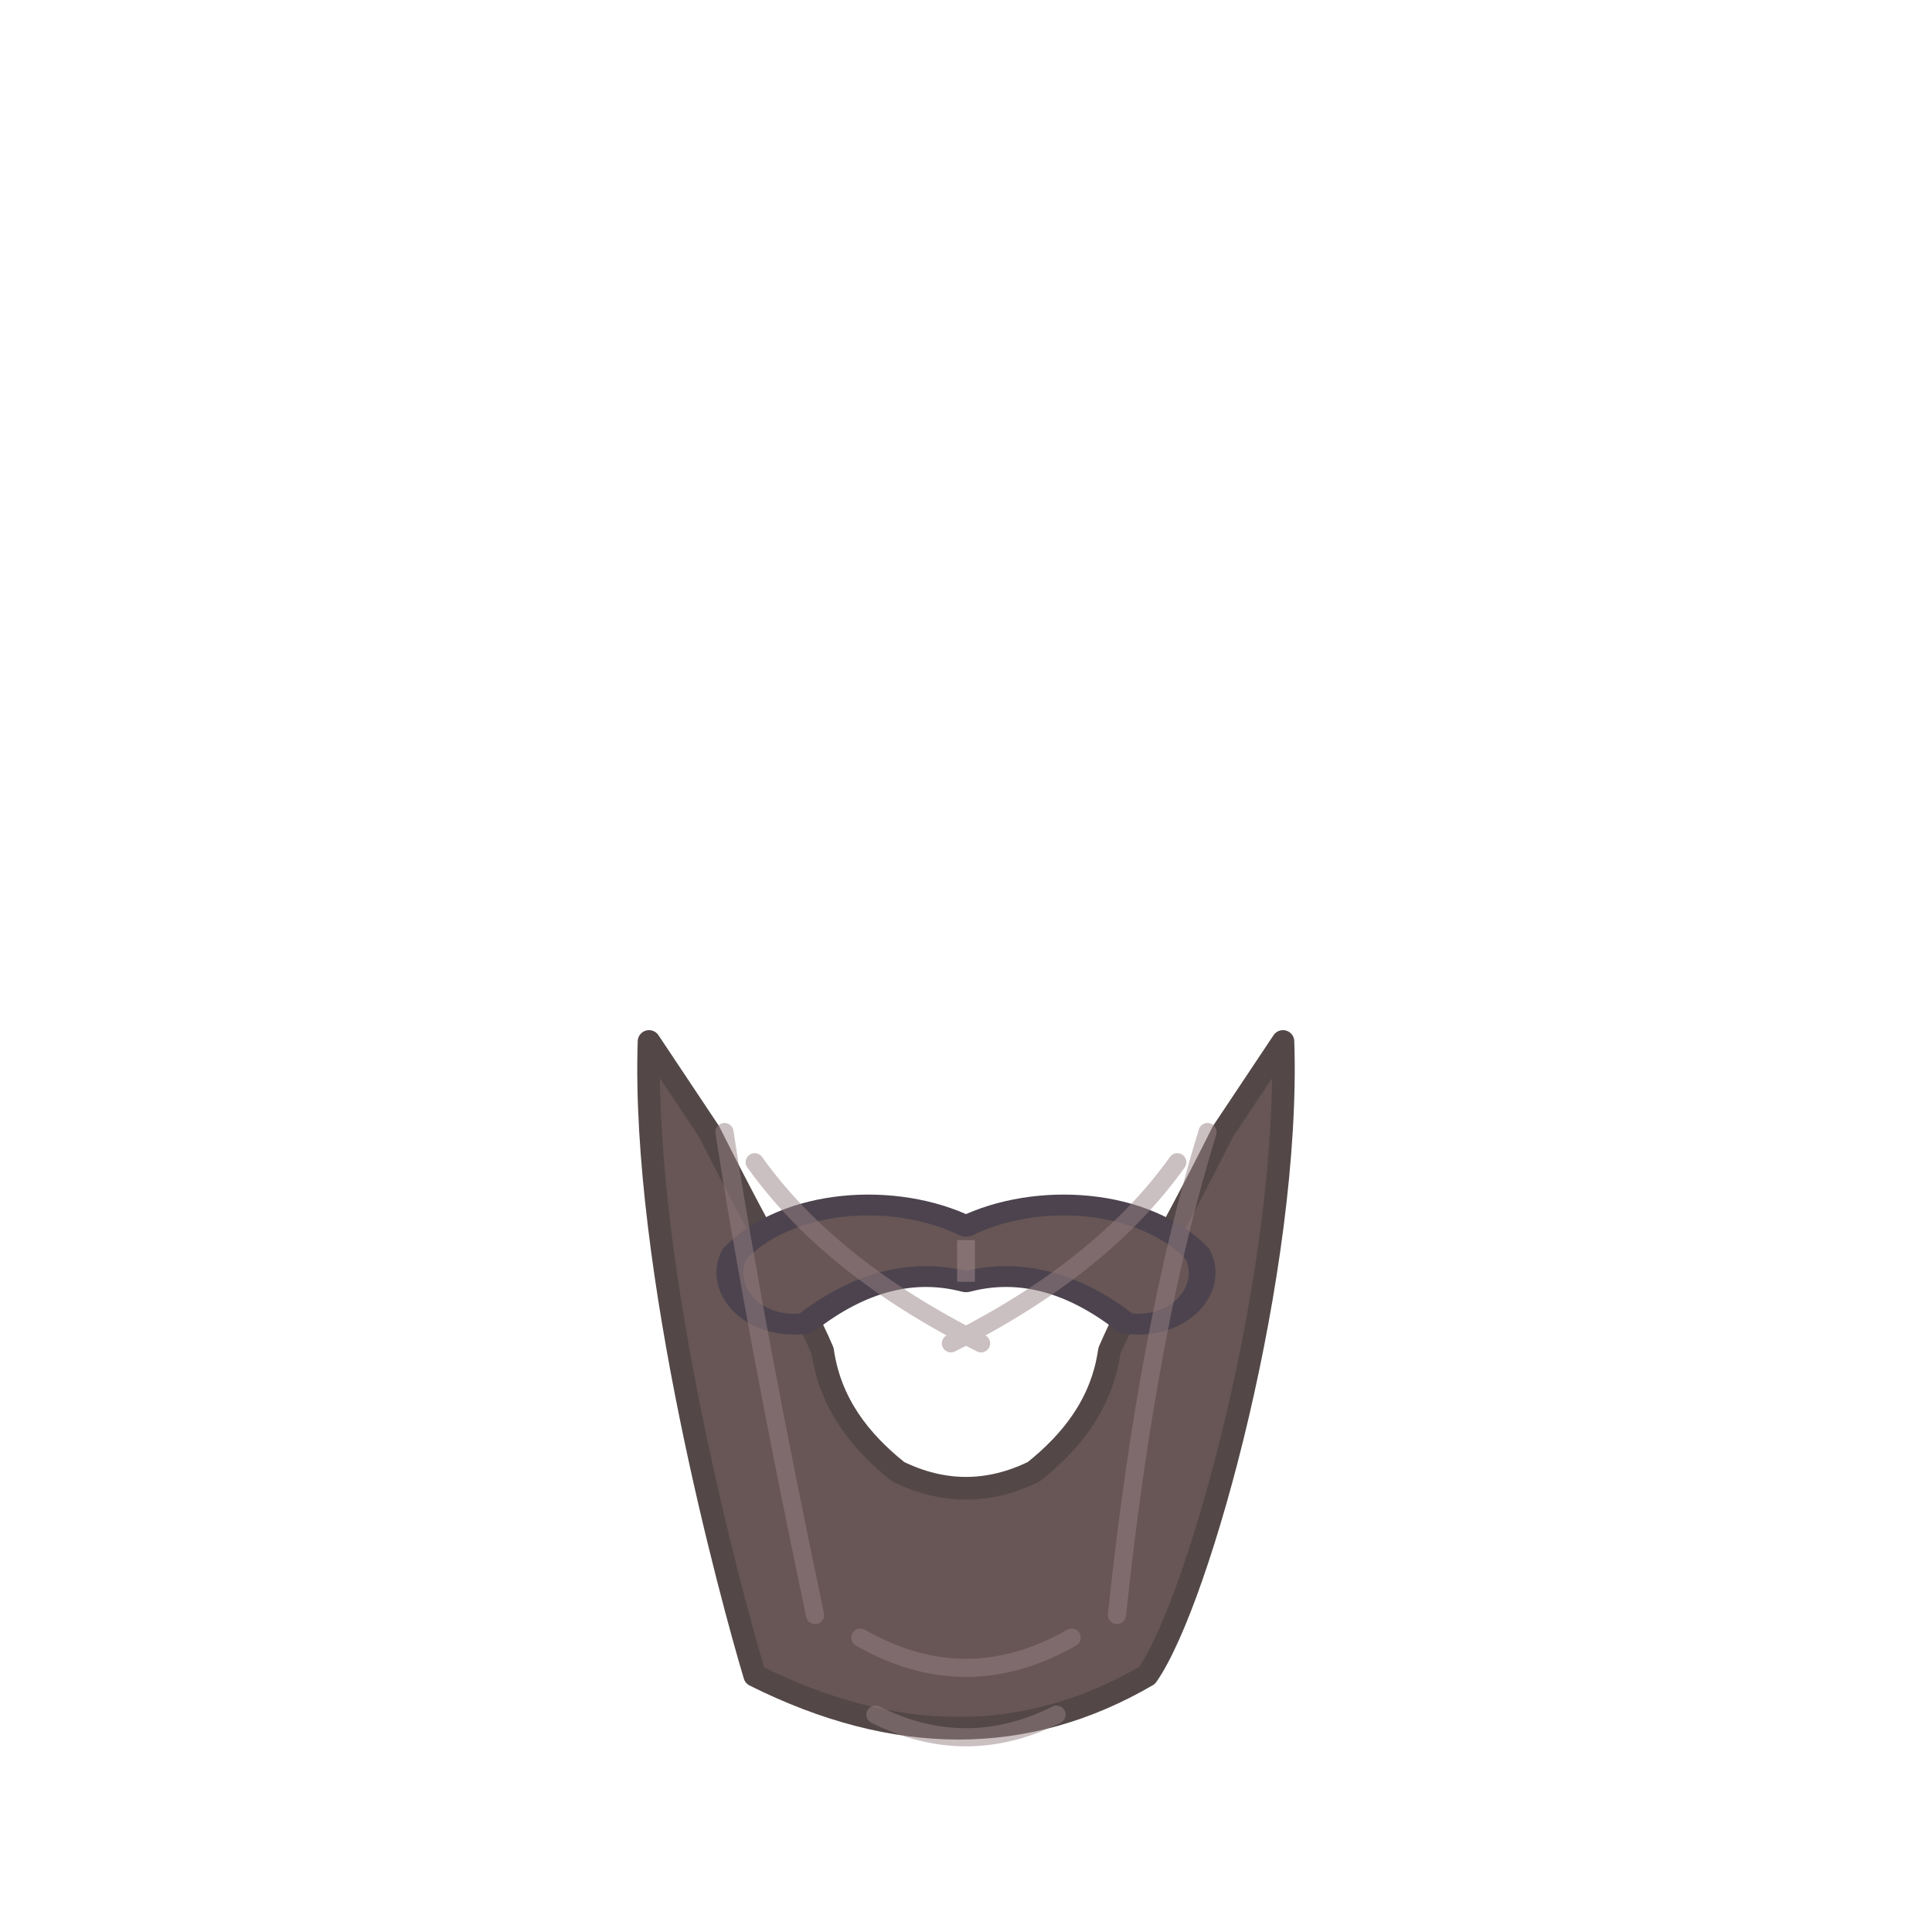
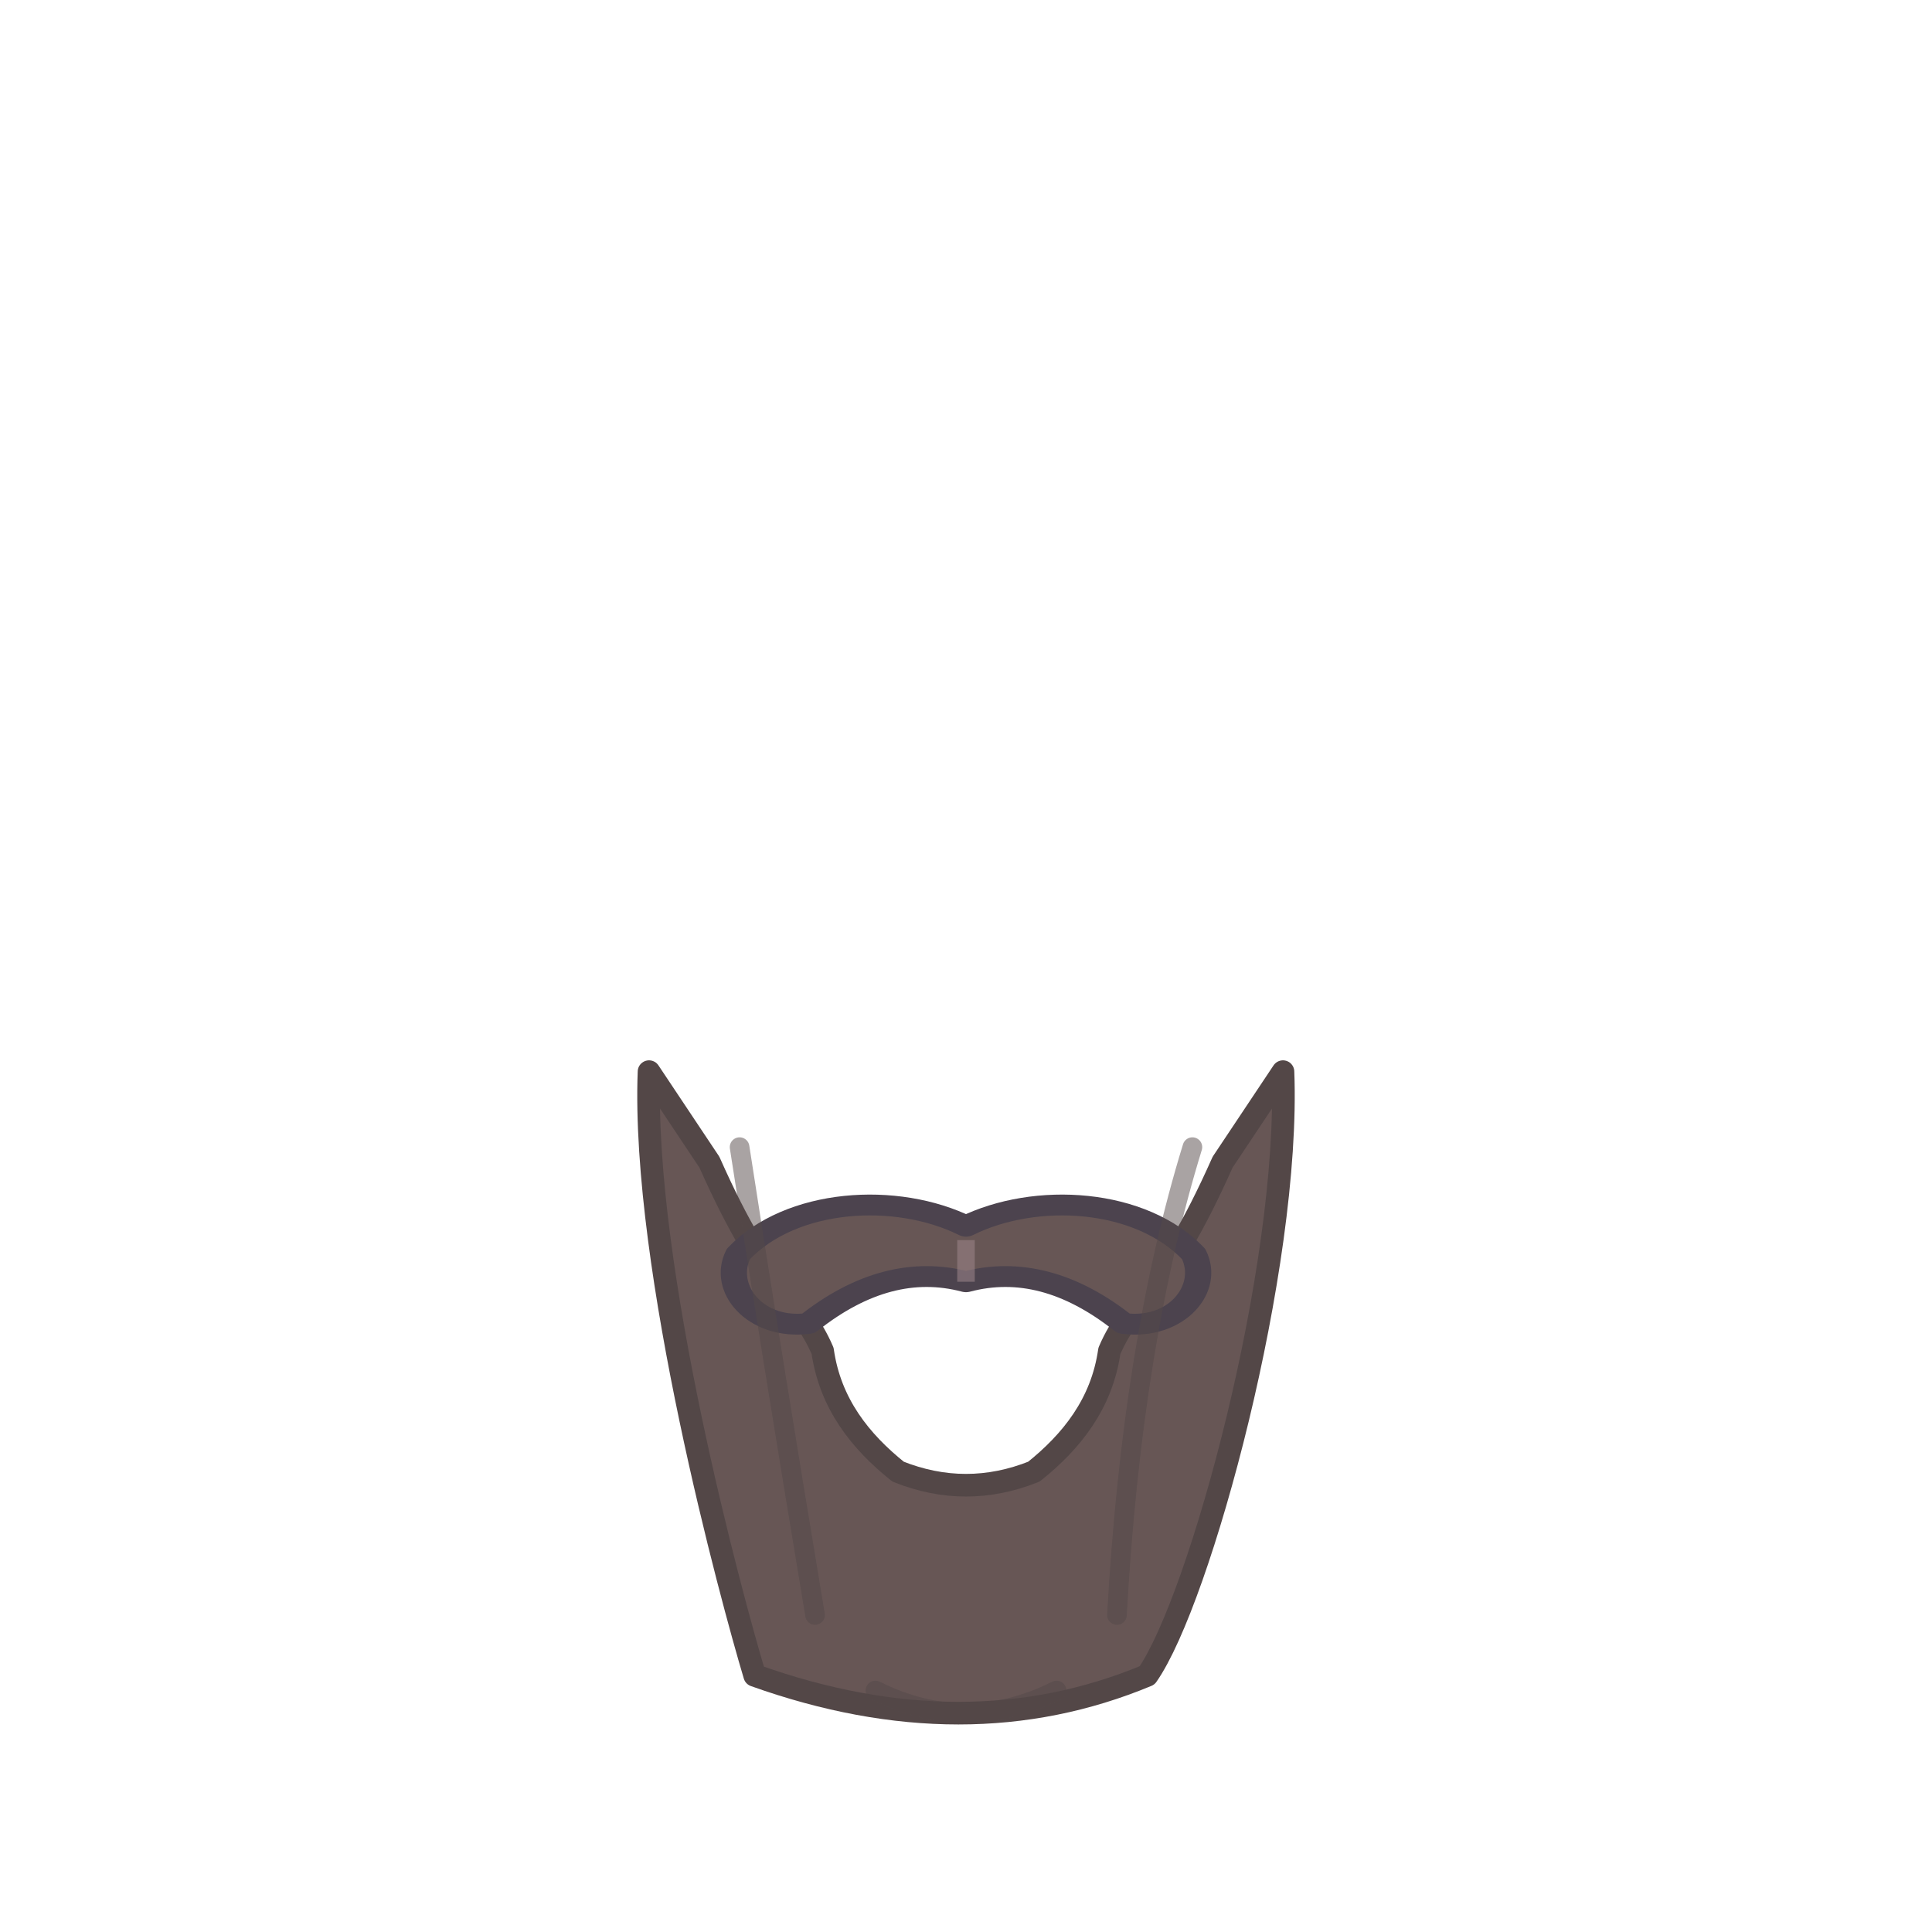
<svg xmlns="http://www.w3.org/2000/svg" viewBox="0 0 256 256" width="256" height="256" fill="none">
  <g opacity="0.82">
-     <path d="M86 138     C85 168 97 212 100 222     Q128 236 152 222     C159 212 171 168 170 138     L162 150     C154 166 150 172 147 179     C146 186 142 191 137 195     Q128 199.4 119 195     C114 191 110 186 109 179     C106 172 102 166 94 150Z" fill="#453130" stroke="#2d1f1f" stroke-width="3" stroke-linejoin="round" />
-     <g transform="translate(128 168) scale(1.18 0.92) translate(-128 -168)">
+     <path d="M86 142     C85 168 97 212 100 222     Q128 232 152 222     C159 212 171 168 170 142     L162 154     C154 172 150 172 147 179     C146 186 142 191 137 195     Q128 198.6 119 195     C114 191 110 186 109 179     C106 172 102 172 94 154Z" fill="#453130" stroke="#2d1f1f" stroke-width="3" stroke-linejoin="round" />
+     <g transform="translate(128 168) scale(1.16 0.92) translate(-128 -168)">
      <path d="M128 162 C120 157 108 158 102 166 C100 171 104 177 110 176 C116 170 122 168 128 170 C134 168 140 170 146 176 C152 177 156 171 154 166 C148 158 136 157 128 162Z" fill="#453130" stroke="#241a27" stroke-width="3" stroke-linejoin="round" />
      <path d="M128 164 V170" stroke="#82666a" stroke-width="2" opacity=".6" />
    </g>
-     <path d="M100 154 Q110 168 130 178 M156 154 Q146 168 126 178 M96 150 Q100 176 108 214 M160 150 Q152 176 148 214 M114 217 Q128 225 142 217" stroke="#82666a" stroke-width="2.4" fill="none" opacity=".5" stroke-linecap="round" />
-     <path d="M116 227.2 Q128 233.2 140 227.2" stroke="#82666a" stroke-width="2.4" fill="none" opacity=".5" stroke-linecap="round" />
+     <path d="M98 152 Q102 178 108 214 M158 152 Q150 178 148 214 M116 224 Q128 230 140 224" stroke="#2d1f1f" stroke-width="2.6" fill="none" opacity=".5" stroke-linecap="round" />
  </g>
</svg>
